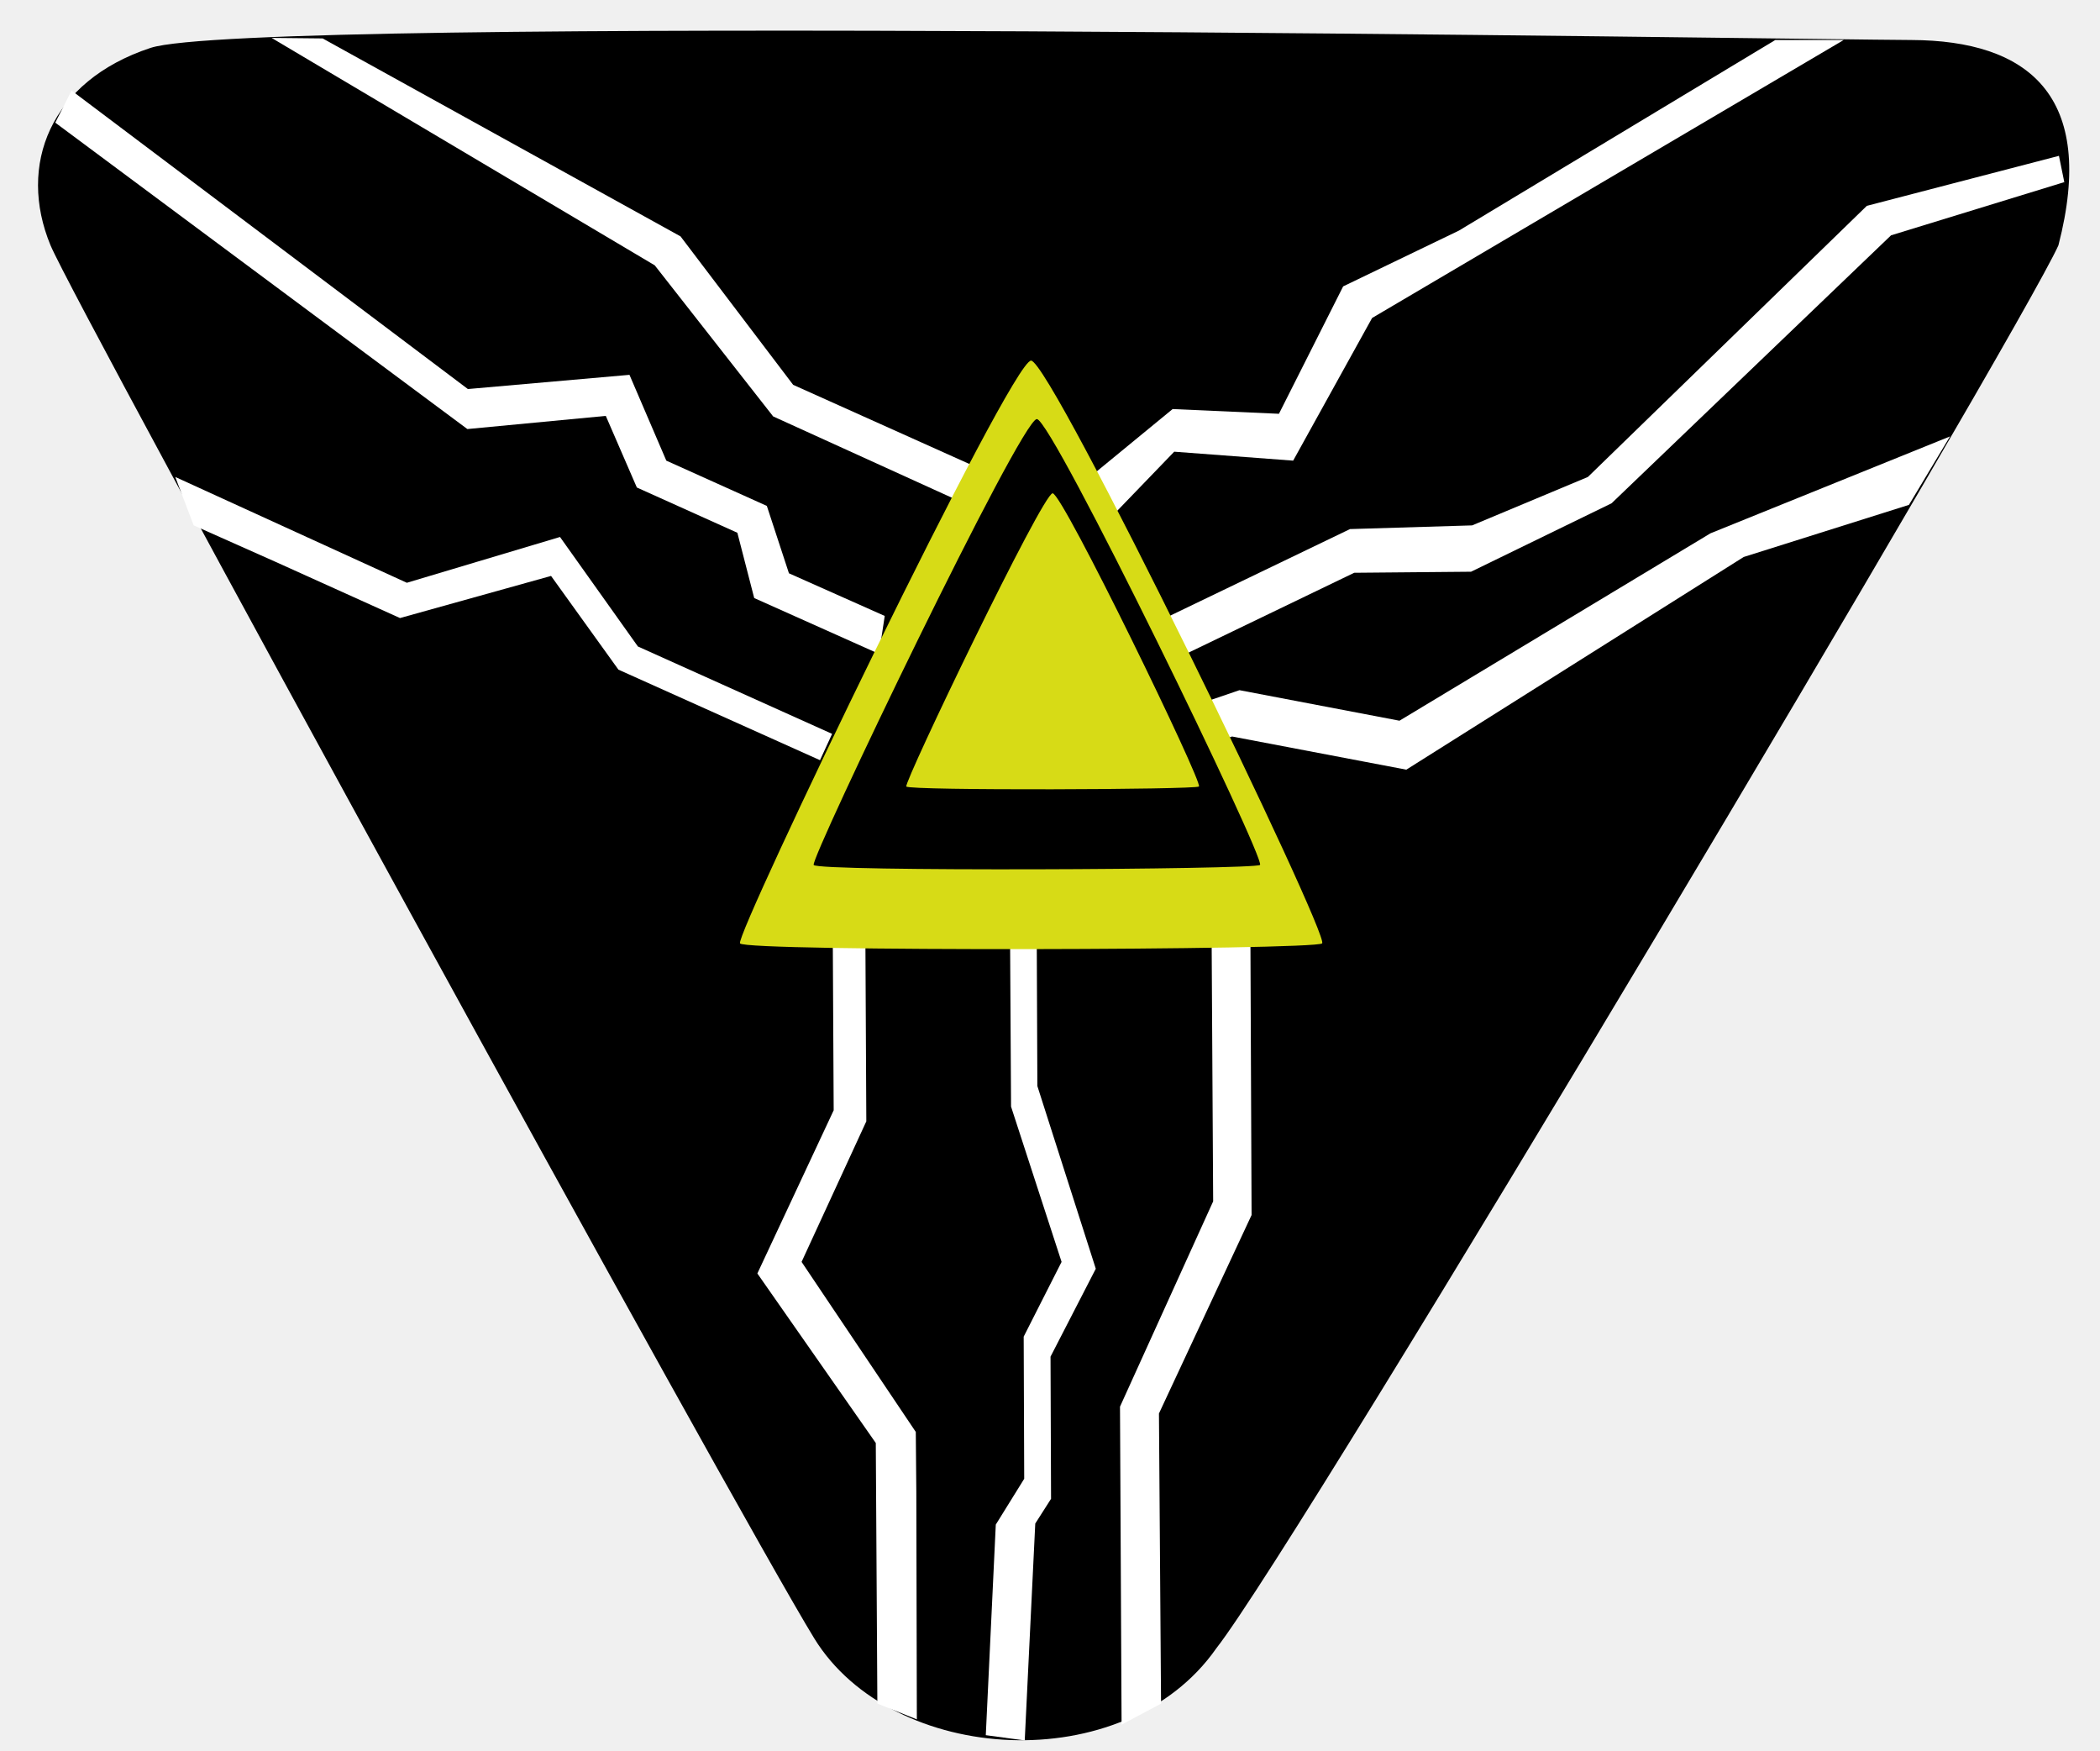
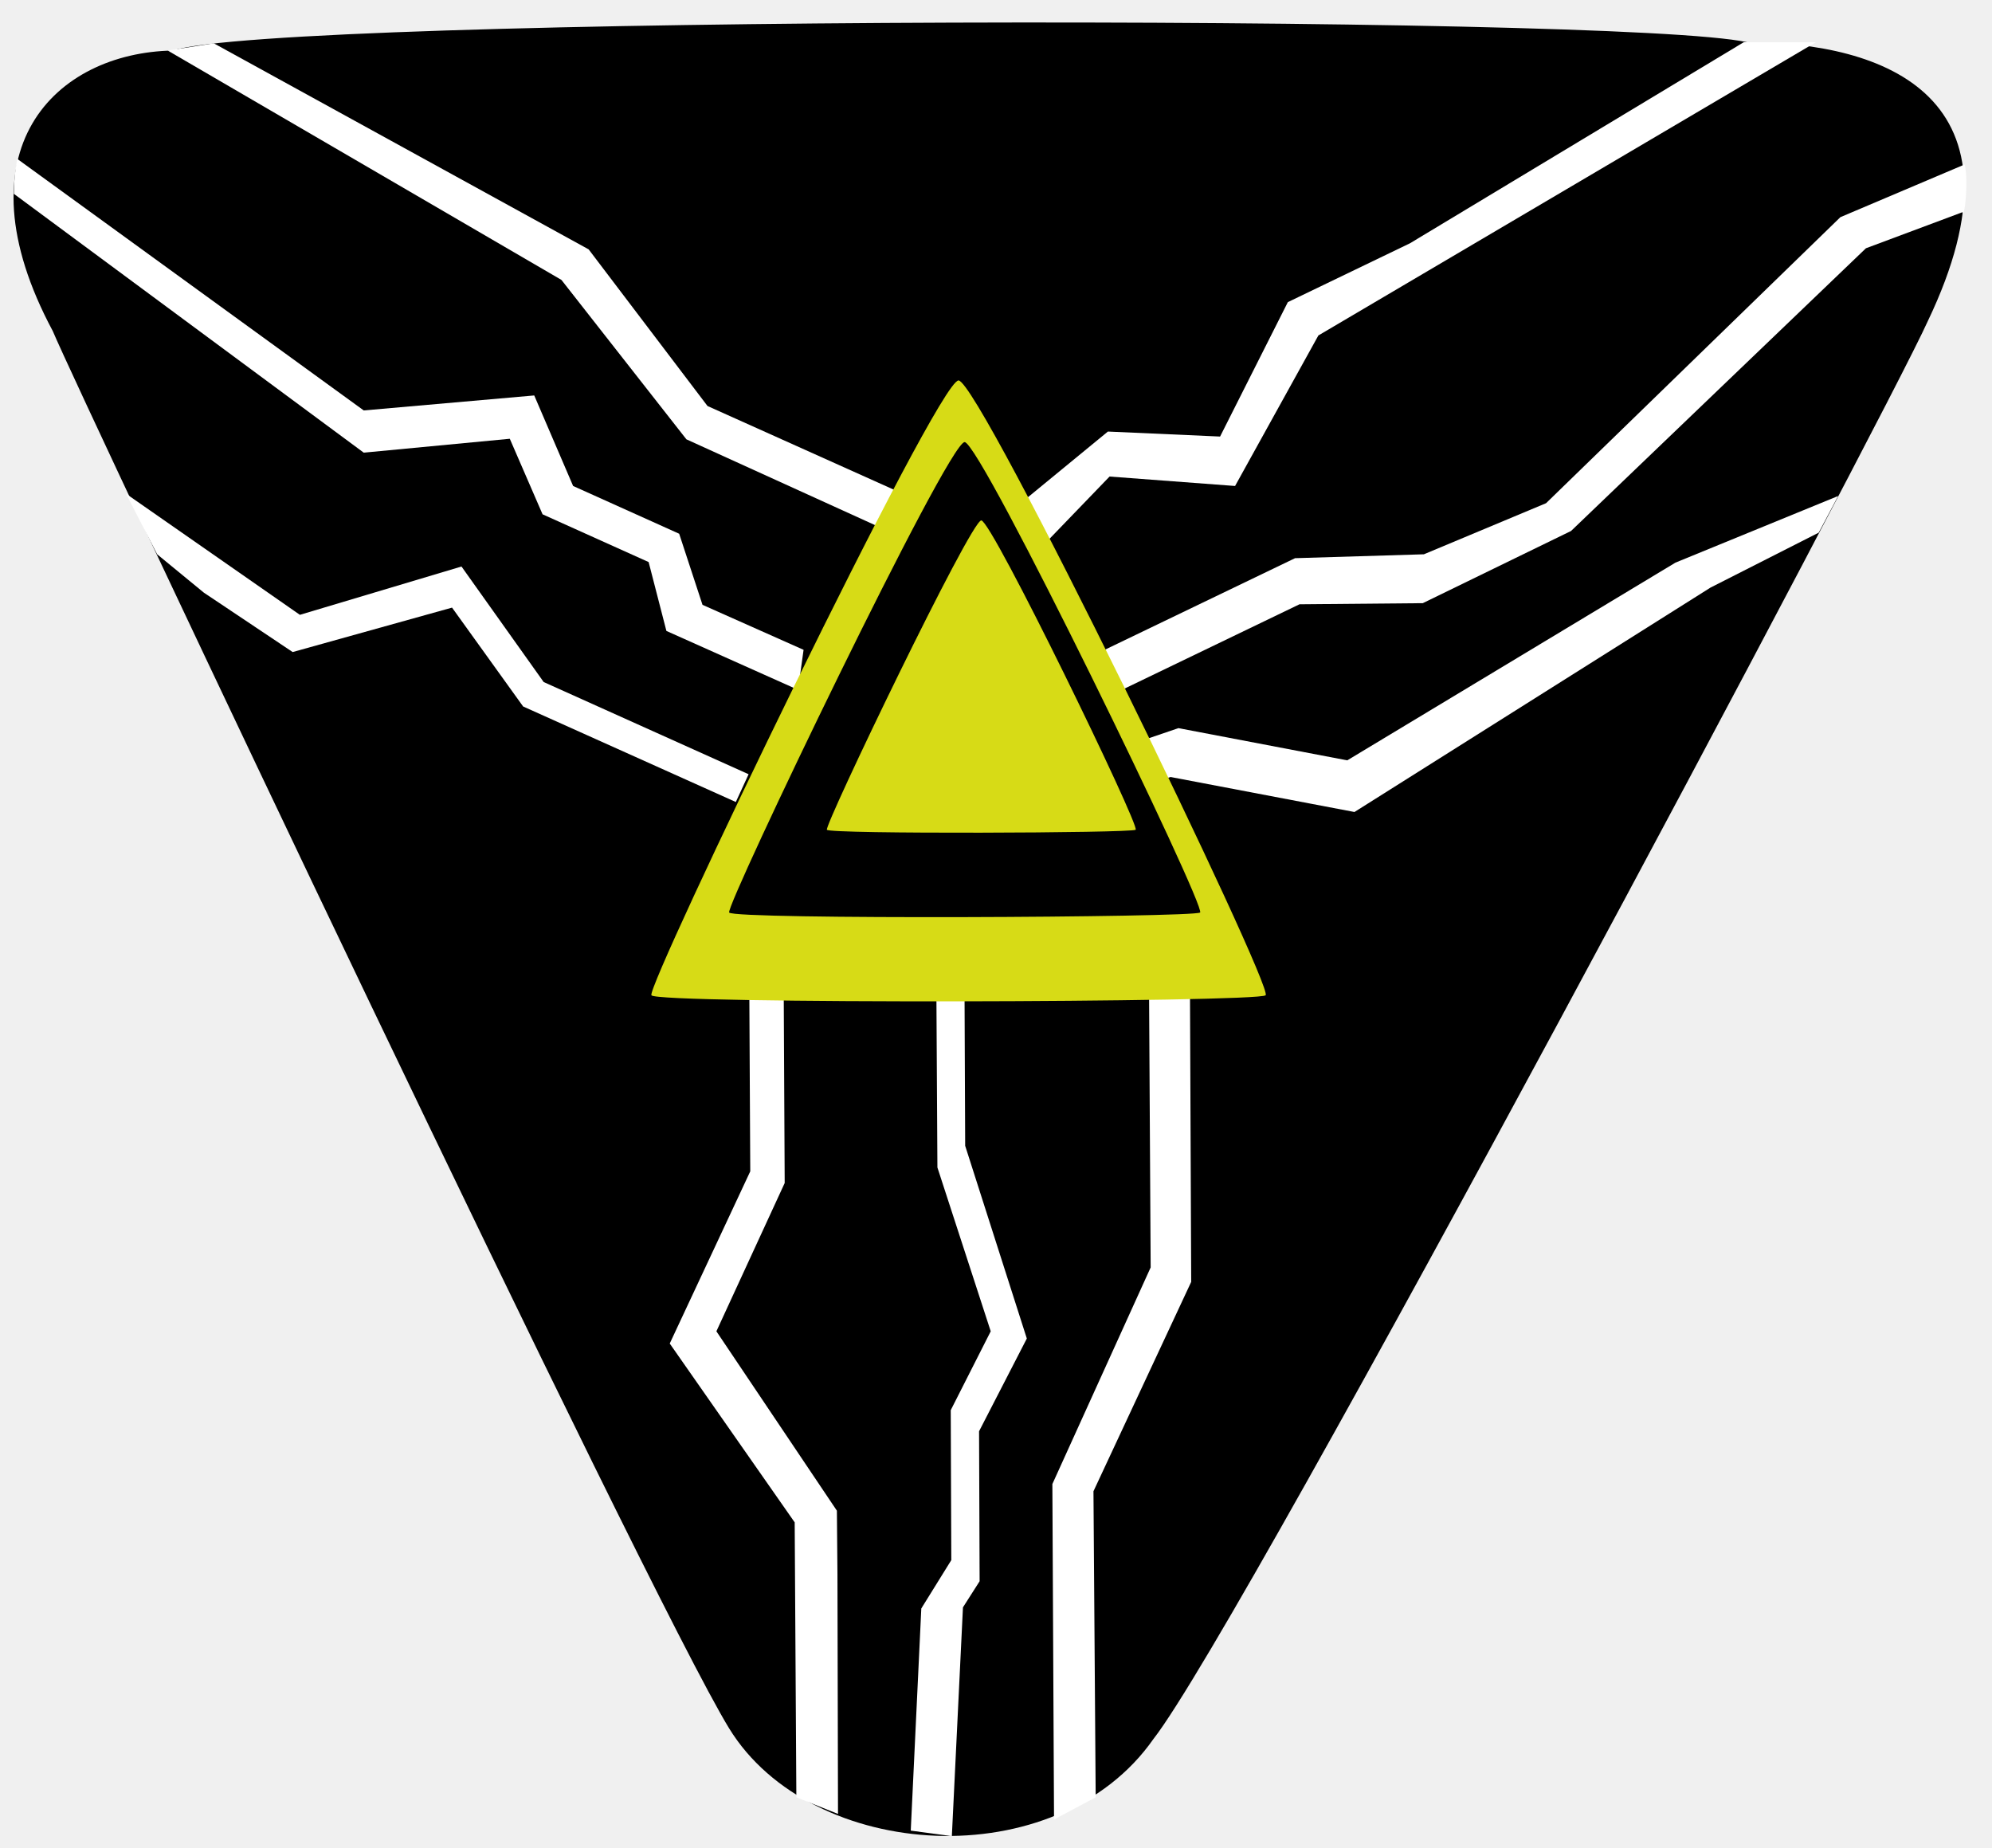
- <svg xmlns="http://www.w3.org/2000/svg" version="1.1" id="icon4" x="0px" y="0px" viewBox="0 0 399 332.6" style="enable-background:new 0 0 399 332.6;" xml:space="preserve">
+ <svg xmlns="http://www.w3.org/2000/svg" version="1.1" id="icon4" x="0px" y="0px" viewBox="0 0 358.7 332.6" style="enable-background:new 0 0 358.7 332.6;" xml:space="preserve">
  <style type="text/css">
	.st0{fill:#FFFFFF;}
	.st1{fill:#D7DB16;}
</style>
-   <path id="background" d="M9.6,46.6c5,11.9,130.3,240.5,145.1,264.6s59,26.8,76.4,1.9c16.3-20.8,152.6-250,160-266.5  c7.4-28.6-5.9-38.9-27.9-39C341.3,7.5,47.7,2.8,28.6,9.1S3.3,31.4,9.6,46.6z" />
-   <polygon id="line9_2_" class="st0" points="213.1,327.6 212.8,267.2 230.5,228.2 230.1,159.5 237.5,159.5 237.8,230.8 220.2,268.5   220.6,323.6 " />
-   <polygon id="line8_2_" class="st0" points="187.3,329.6 189.2,289.6 194.6,280.9 194.5,253.9 201.7,239.7 192.1,210.2 191.8,158.7   196.9,158.7 197.1,206.3 208.2,241 199.6,257.7 199.7,284.7 196.7,289.4 194.7,330.6 " />
-   <polygon id="line7_1_" class="st0" points="164.3,153.9 164.6,213 152.3,239.7 174,272 174.1,283.4 174.2,326.6 166.7,323.6   166.4,274.1 143.9,241.9 158.4,210.9 158.1,153.9 " />
-   <polygon id="line3_2_" class="st0" points="195.6,144.7 235.5,131.1 265.9,136.9 325,101.3 370.5,82.9 362.7,95.9 331.3,105.8   267.2,146.2 234.1,139.9 197.7,150.8 " />
-   <path id="line2_2_" class="st0" d="M177.2,125.9l26.1-12.6l5,10.4l48.2-23.2l23.2-0.7l22-9.2l53-51.5l36.5-9.5c0.7,3.4,1.3,6.4,1,5  l-32.9,10.1l-53.1,50.9l-26.7,13l-22.2,0.2l-55.2,26.6l-4.1-8.5l-17.1,8.2L177.2,125.9z" />
-   <polygon id="line9_1_" class="st0" points="188.9,98.2 146.9,79.1 124.4,50.4 51.6,7.2 61.3,7.3 129.3,44.9 150.7,73.1 191.9,91.6   " />
-   <polygon id="line8_1_" class="st0" points="167,124.2 143.3,113.6 140.1,101.2 121,92.6 115.1,79 88.8,81.5 10.5,23.3 13.6,17.2   88.9,73.9 119.6,71.2 126.6,87.5 145.7,96.1 149.9,108.9 168.1,117 " />
-   <polygon id="line7_2_" class="st0" points="155.8,144.4 117.5,127.2 104.7,109.4 76,117.4 52.3,106.7 36.8,99.8 33.3,90.6   77.3,110.7 106.4,102 121.2,122.8 158.1,139.4 " />
-   <polygon id="line1_1_" class="st0" points="204.9,92.4 222.8,77.7 243,78.6 255.2,54.4 277.2,43.8 337.3,7.6 350.3,7.6 260.7,60.4   245.7,87.5 223.1,85.8 204.1,105.5 " />
-   <path id="bigtri" class="st1" d="M140.6,179.2c-1-1.6,51.5-110.7,55.3-110.7s56.9,109.4,55.3,110.7  C249.7,180.5,141.6,180.8,140.6,179.2z" />
-   <path id="middletri" d="M154.6,164.3c-0.7-1.2,39.4-84.7,42.4-84.7c2.9,0,43.6,83.8,42.4,84.7S155.3,165.6,154.6,164.3z" />
-   <path id="smalltri" class="st1" d="M172.2,149.4c-0.5-0.8,25.9-55.7,27.8-55.7c1.9,0,28.6,55,27.8,55.7  C227,150,172.6,150.2,172.2,149.4z" />
+   <path id="background" d="M9.5,59.6c5,11.9,107,227.5,121.8,251.6s59,26.8,76.4,1.9c16.3-20.8,132-238.7,139.4-255.2  c19.5-40.7-8-50.3-32.5-50.3c-23-5.1-264.4-4.8-283.5,1.5C10,9.5-8,26.9,9.5,59.6z" />
+   <polygon id="line9_2_" class="st0" points="189.8,327.6 189.5,267.2 207.2,228.2 206.8,159.5 214.2,159.5 214.5,230.8 196.9,268.5   197.3,323.6 " />
+   <polygon id="line8_2_" class="st0" points="164,329.6 165.9,289.6 171.3,280.9 171.2,253.9 178.4,239.7 168.8,210.2 168.5,158.7   173.6,158.7 173.8,206.3 184.9,241 176.3,257.7 176.4,284.7 173.4,289.4 171.4,330.6 " />
+   <polygon id="line7_1_" class="st0" points="141,153.9 141.3,213 129,239.7 150.7,272 150.8,283.4 150.9,326.6 143.4,323.6   143.1,274.1 120.6,241.9 135.1,210.9 134.8,153.9 " />
+   <polygon id="line3_2_" class="st0" points="172.3,144.7 212.2,131.1 242.6,136.9 301.7,101.3 331,89.3 327.5,95.9 308,105.8   243.9,146.2 210.8,139.9 174.4,150.8 " />
+   <path id="line2_2_" class="st0" d="M153.9,125.9l26.1-12.6l5,10.4l48.2-23.2l23.2-0.7l22-9.2l53-51.5l22.4-9.5  c0.7,3.4-0.1,10-0.4,8.6L336,44.7l-53.1,50.9l-26.7,13l-22.2,0.2l-55.2,26.6l-4.1-8.5l-17.1,8.2L153.9,125.9z" />
+   <polygon id="line9_1_" class="st0" points="165.6,98.2 123.6,79.1 101.1,50.4 30.2,9.1 38.5,7.8 106,44.9 127.4,73.1 168.6,91.6 " />
+   <path id="line8_1_" class="st0" d="M143.7,124.2L120,113.6l-3.2-12.4l-19.1-8.6L91.8,79l-26.3,2.5L2.5,34.9c0-2.1,0.2-4.2,0.6-6.3  l62.4,45.3l30.7-2.7l7,16.3l19.1,8.6l4.2,12.8l18.2,8.1L143.7,124.2z" />
+   <polygon id="line7_2_" class="st0" points="132.5,144.4 94.2,127.2 81.4,109.4 52.7,117.4 36.7,106.7 28.3,99.8 22.7,88.9 54,110.7   83.1,102 97.9,122.8 134.8,139.4 " />
+   <polygon id="line1_1_" class="st0" points="181.6,92.4 199.5,77.7 219.7,78.6 231.9,54.4 253.9,43.8 314,7.6 327,7.6 237.4,60.4   222.4,87.5 199.8,85.8 180.8,105.5 " />
+   <path id="bigtri" class="st1" d="M117.3,179.2c-1-1.6,51.5-110.7,55.3-110.7s56.9,109.4,55.3,110.7  C226.4,180.5,118.3,180.8,117.3,179.2z" />
+   <path id="middletri" d="M131.3,164.3c-0.7-1.2,39.4-84.7,42.4-84.7c2.9,0,43.6,83.8,42.4,84.7S132,165.6,131.3,164.3z" />
+   <path id="smalltri" class="st1" d="M148.9,149.4c-0.5-0.8,25.9-55.7,27.8-55.7c1.9,0,28.6,55,27.8,55.7  C203.7,150,149.3,150.2,148.9,149.4z" />
</svg>
